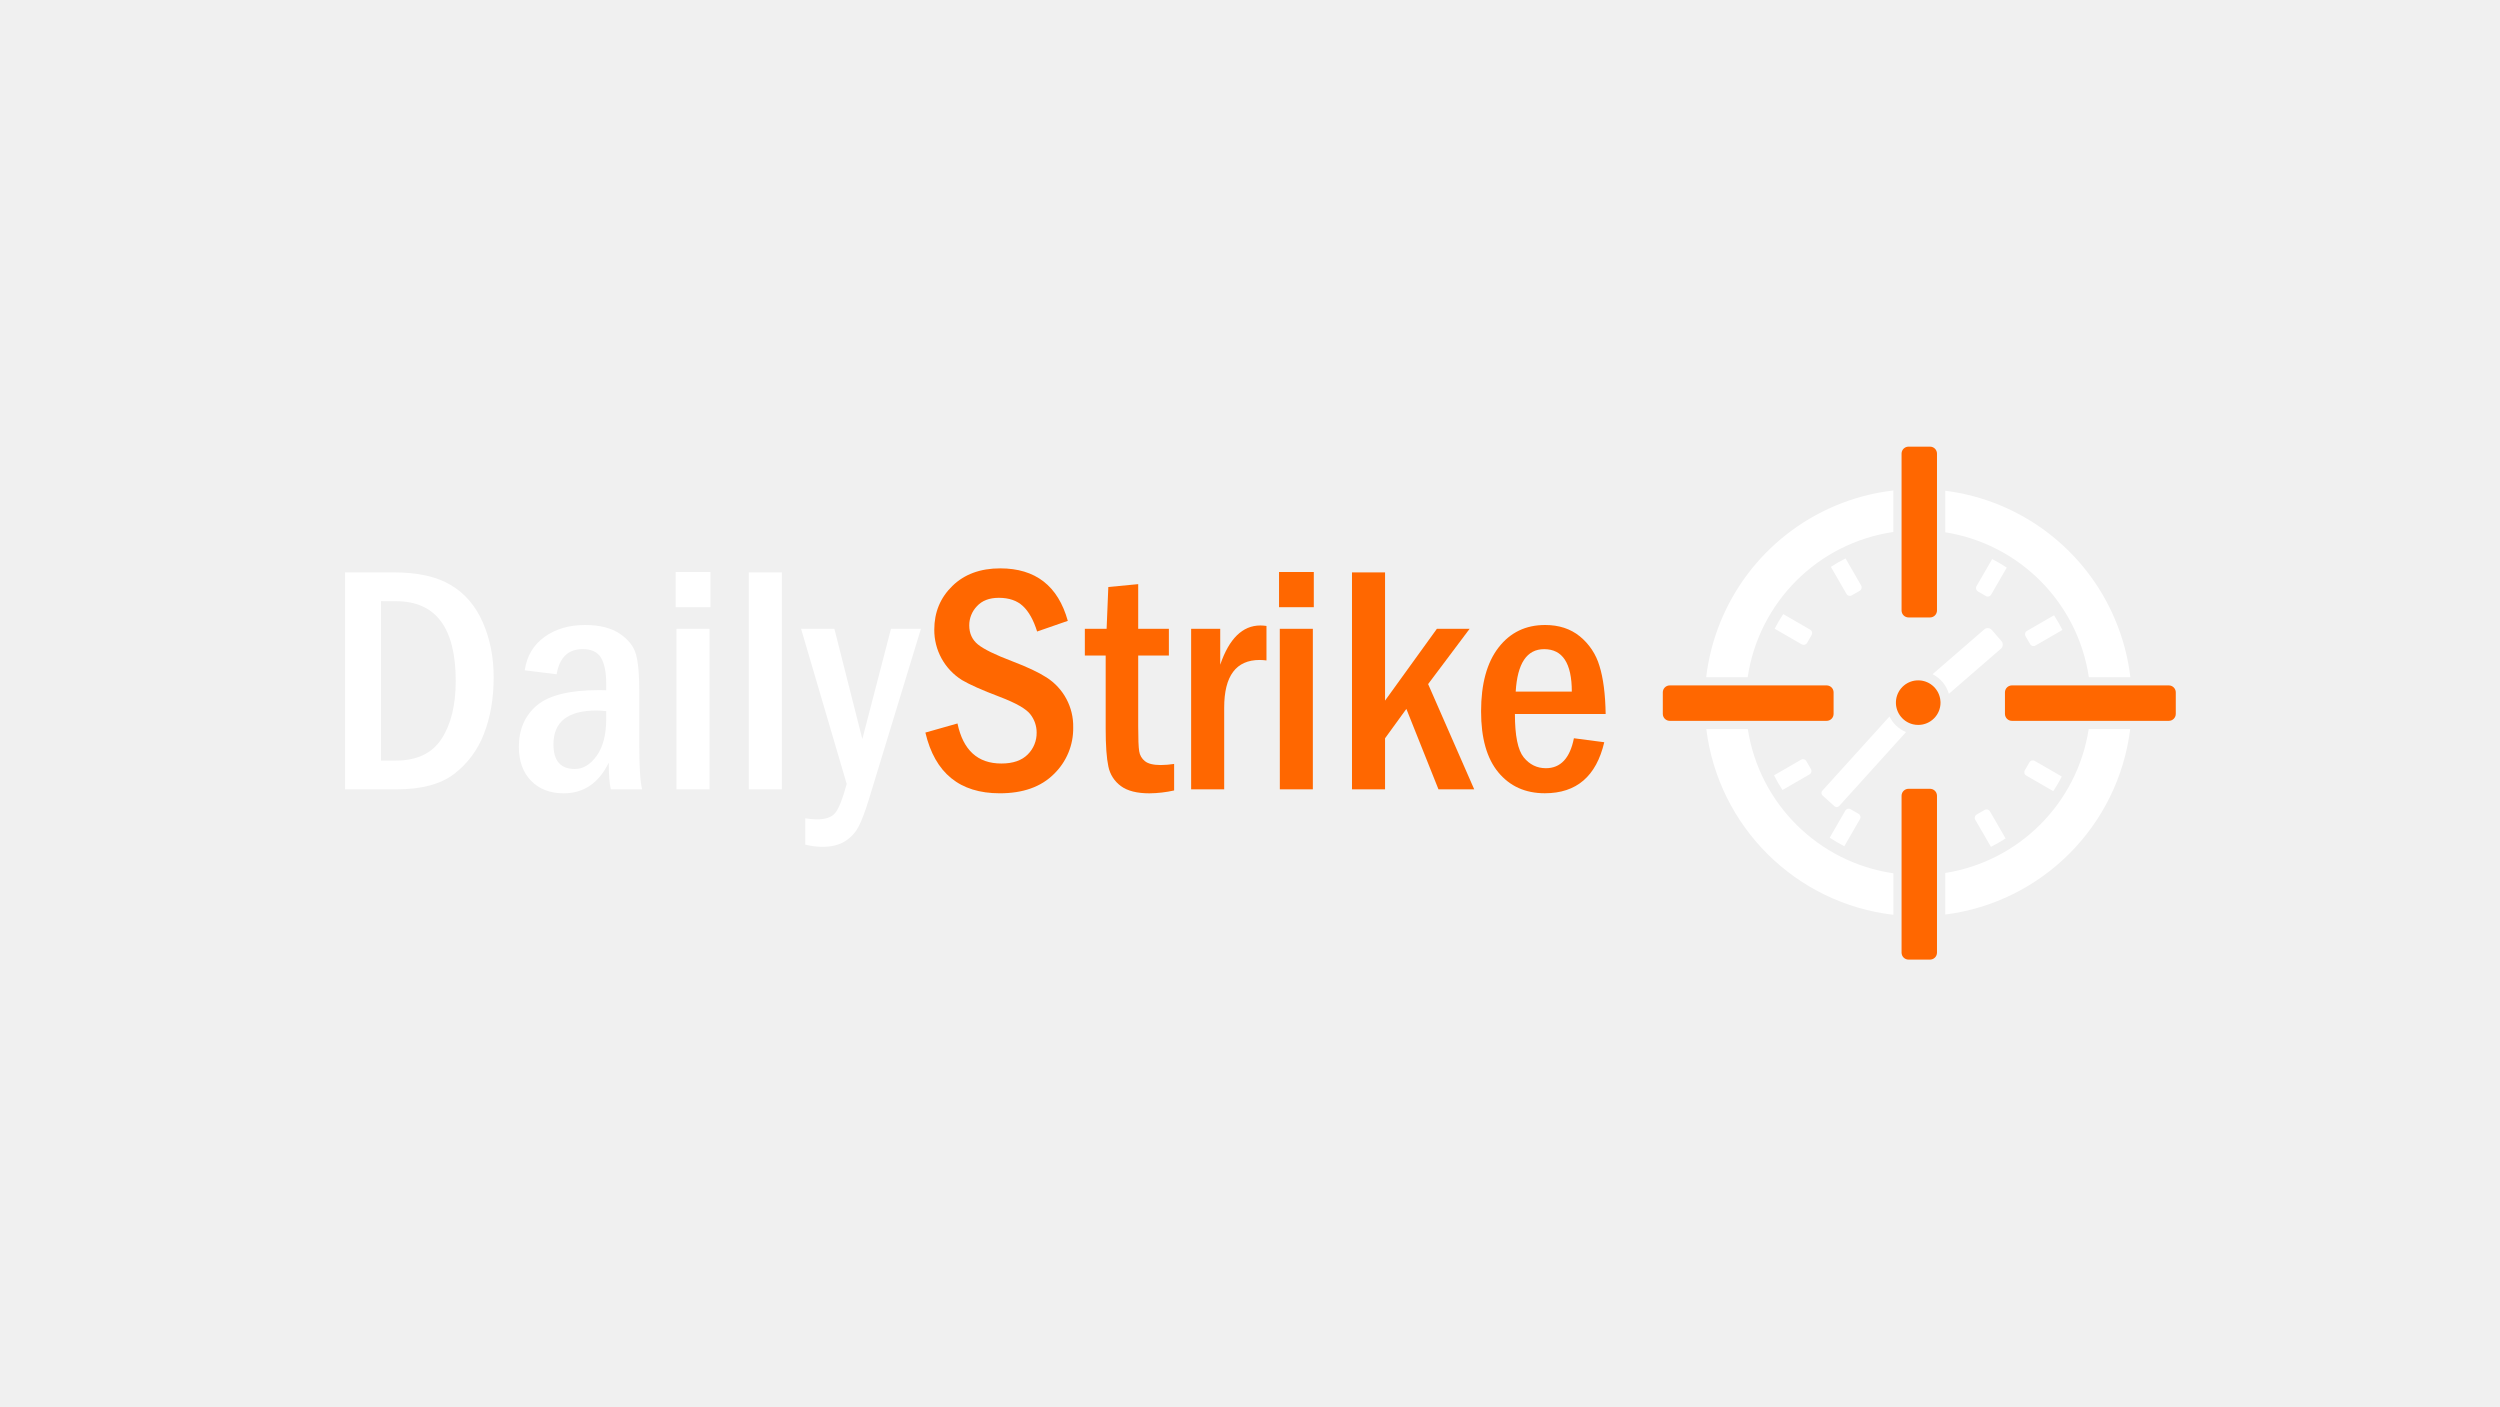
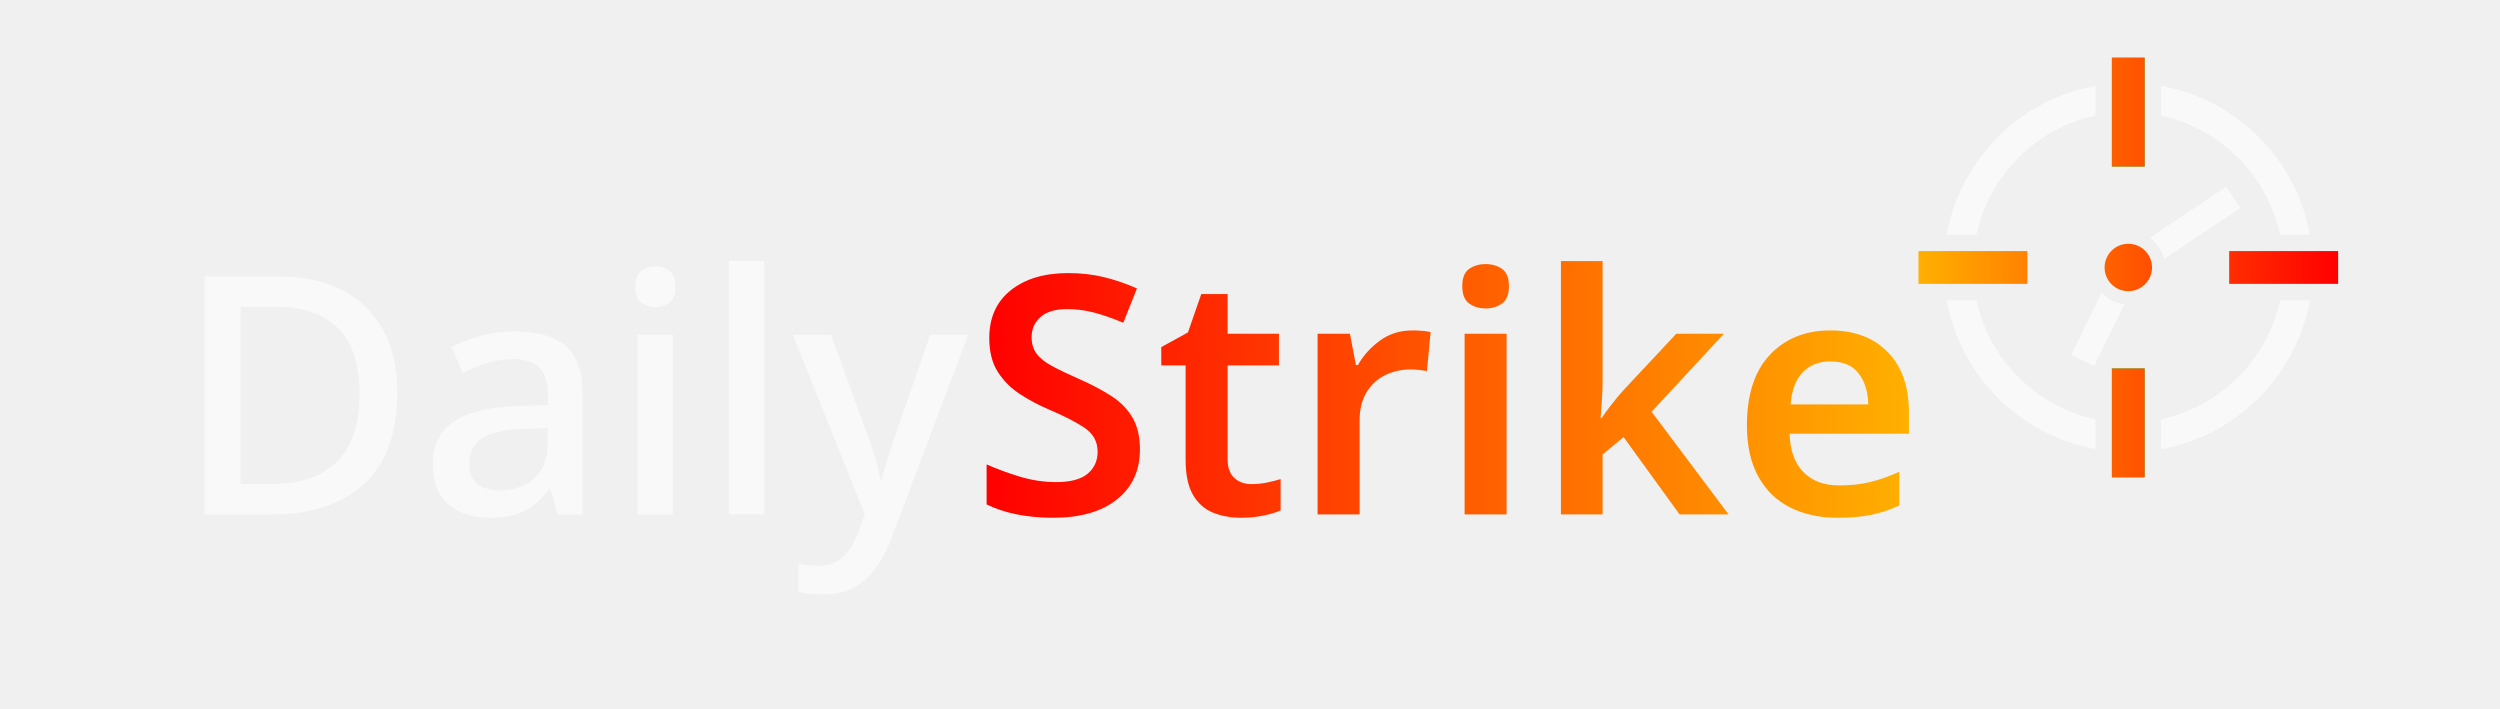
- <svg xmlns="http://www.w3.org/2000/svg" viewBox="0 0 1920 1080">
-   <defs>
-     <style>.cls-1{fill:#fff;}.cls-2{fill:#ff6700;}</style>
-   </defs>
-   <g id="Layer_6" data-name="Layer 6">
-     <path class="cls-1" d="M265,439.59h37.52q27.24,0,43.56,9.64t24.69,28.69q8.37,19.05,8.37,42.24,0,24.4-7.52,43.51a69.88,69.88,0,0,1-23,30.83q-15.46,11.71-44.05,11.72H265Zm27.59,22.1V584.12h11.5q24.11,0,35-16.66T350,523q0-61.28-45.87-61.27Z" />
-     <path class="cls-1" d="M427.49,517.84,403,514.79q2.44-16.48,15.18-25.64T449.4,480q16.58,0,26.51,6.65t12.5,15.81q2.55,9.15,2.55,27.71v42q0,25.51,2.2,34.06H469.11q-1.58-6.72-1.58-20.51Q456,609.27,432.92,609.27q-15.6,0-25-9.58t-9.44-26.07q0-20.13,13.83-31.86T460.21,530c1.14,0,2.93.05,5.36.13v-5q0-13.18-3.95-19.9t-14.18-6.71Q430.78,498.55,427.49,517.84Zm38.08,28.32c-3.24-.33-5.72-.49-7.42-.49q-33.11,0-33.1,26,0,18.93,16.43,18.92,9.6,0,16.85-10.25t7.24-28.2Z" />
-     <path class="cls-1" d="M545.65,466.32H518.92v-27h26.73Zm-26.12,16.61h25.39V606.22H519.53Z" />
-     <path class="cls-1" d="M575.07,439.59h25.39V606.22H575.07Z" />
-     <path class="cls-1" d="M615.23,482.93h25.58l21.46,84.68,22-84.68h23l-40,131.1q-4.4,14.28-8.05,21.12a29,29,0,0,1-10.38,11q-6.7,4.21-17.33,4.22a52.79,52.79,0,0,1-13.06-1.71V628.43a52,52,0,0,0,8.91.86q9.88,0,14-4.82t8.91-22.4Z" />
-     <path class="cls-2" d="M820.07,476.82,796.51,485q-4.15-13.25-10.93-19.56t-18.49-6.32q-10.87,0-16.79,6.43a21.12,21.12,0,0,0-5.92,14.75q0,9.19,6.66,14.63t26.55,13q17,6.46,26.12,12.33a44.39,44.39,0,0,1,20.51,38.45,48.62,48.62,0,0,1-14.84,35.77q-14.82,14.78-41.56,14.77-46.14,0-57.13-46.63l24.66-7q6.46,30.77,33.69,30.76,13.31,0,20.2-6.9a23.1,23.1,0,0,0,6.9-17,22.54,22.54,0,0,0-4.76-13.8q-4.75-6.35-23.68-13.55-20-7.56-28.87-12.82a45.27,45.27,0,0,1-21.3-38.81q0-19.91,13.85-33.45t36.81-13.55Q808.84,436.54,820.07,476.82Z" />
-     <path class="cls-2" d="M851.19,450.82l22.95-2.2v34.31H897.7v20.5H874.14V557.8q0,14.38.74,19.08a11.93,11.93,0,0,0,4.39,7.67q3.66,3,12.21,3a70.19,70.19,0,0,0,10.25-.85v20.37a90.9,90.9,0,0,1-19,2.21q-14.28,0-21.85-5.56a24.5,24.5,0,0,1-9.65-15.07q-2.07-9.52-2.07-29V503.43h-16v-20.5h16.72Z" />
-     <path class="cls-2" d="M914.79,482.93h22.34v27.58q10.29-30.15,30.87-30.15a34.29,34.29,0,0,1,4.65.37v26.49a45.82,45.82,0,0,0-5.14-.37q-27.33,0-27.33,36.62v62.75H914.79Z" />
-     <path class="cls-2" d="M1009,466.32H982.3v-27H1009Zm-26.12,16.61h25.39V606.22H982.91Z" />
-     <path class="cls-2" d="M1038.33,439.59h25.39v98.48l39.8-55.14h25.14l-31.86,42.45,35.4,80.84h-27.45l-24.66-61.79L1063.72,567v39.19h-25.39Z" />
-     <path class="cls-2" d="M1233.15,548.36h-69.7q0,24.95,6.76,33.28t17,8.34q17,0,21.55-23l23.31,3.05q-9.15,39.2-45.65,39.19-22.34,0-35.65-16t-13.3-46.88q0-31.74,13.43-49.07T1186.76,480q15.75,0,26.49,8.66a46.12,46.12,0,0,1,15.14,22.77Q1232.78,525.53,1233.15,548.36Zm-26-17.22q0-32.59-21.24-32.59-19.9,0-21.85,32.59Z" />
-     <path class="cls-2" d="M1408.2,531.75v16.5a5.35,5.35,0,0,1-5.35,5.36H1282.38a5.36,5.36,0,0,1-5.35-5.36v-16.5a5.36,5.36,0,0,1,5.35-5.36h120.47A5.35,5.35,0,0,1,1408.2,531.75Z" />
-     <path class="cls-2" d="M1671,531.75v16.5a5.36,5.36,0,0,1-5.36,5.36H1545.16a5.36,5.36,0,0,1-5.36-5.36v-16.5a5.36,5.36,0,0,1,5.36-5.36h120.46A5.36,5.36,0,0,1,1671,531.75Z" />
-     <path class="cls-2" d="M1487.61,611.15V731.62a5.37,5.37,0,0,1-5.36,5.36h-16.49a5.37,5.37,0,0,1-5.36-5.36V611.15a5.36,5.36,0,0,1,5.36-5.35h16.49A5.36,5.36,0,0,1,1487.61,611.15Z" />
-     <path class="cls-2" d="M1487.61,348.38V468.85a5.36,5.36,0,0,1-5.36,5.35h-16.49a5.36,5.36,0,0,1-5.36-5.35V348.38a5.37,5.37,0,0,1,5.36-5.36h16.49A5.37,5.37,0,0,1,1487.61,348.38Z" />
-     <path class="cls-1" d="M1409.34,388.49a164,164,0,0,0-99,131.58h31.88a132.53,132.53,0,0,1,111.88-111.51V376.69A162.53,162.53,0,0,0,1409.34,388.49Zm-67,171.44h-31.9a163.94,163.94,0,0,0,143.67,142.63V670.69A132.52,132.52,0,0,1,1342.31,559.93Zm261.79,0a132.54,132.54,0,0,1-110.17,110.52v31.92A164,164,0,0,0,1636,559.93Zm20.24-84.16a163.92,163.92,0,0,0-130.41-98.88V408.8a132.52,132.52,0,0,1,110.28,111.27h31.88A162.13,162.13,0,0,0,1624.34,475.77Z" />
-     <path class="cls-1" d="M1536.72,498.18l-40,34.67a24.63,24.63,0,0,0-12.48-15.07l39.64-34.38a4.14,4.14,0,0,1,5.84.41l7.39,8.53A4.14,4.14,0,0,1,1536.72,498.18Z" />
-     <path class="cls-1" d="M1463.82,562.24,1412.5,619a2.58,2.58,0,0,1-3.65.18l-9.13-8.25a2.59,2.59,0,0,1-.19-3.66l51.6-57A24.6,24.6,0,0,0,1463.82,562.24Z" />
-     <path class="cls-1" d="M1583.46,596.43a125.15,125.15,0,0,1-6.53,11.16,2.26,2.26,0,0,1-.35-.17l-20.45-11.81a2.92,2.92,0,0,1-1.08-4l3.57-6.18a2.92,2.92,0,0,1,4-1.07l20.44,11.8A2.7,2.7,0,0,1,1583.46,596.43Z" />
-     <path class="cls-1" d="M1583.94,483.77a4,4,0,0,1-.34.23l-20.45,11.81a2.94,2.94,0,0,1-4-1.08l-3.56-6.17a2.94,2.94,0,0,1,1.07-4l20.45-11.81a2.17,2.17,0,0,1,.41-.19A124.23,124.23,0,0,1,1583.94,483.77Z" />
-     <path class="cls-1" d="M1541.17,435.9a2.26,2.26,0,0,1-.17.35l-11.81,20.45a2.93,2.93,0,0,1-4,1.08l-6.17-3.57a3,3,0,0,1-1.08-4l11.81-20.44a3.77,3.77,0,0,1,.26-.39A123.91,123.91,0,0,1,1541.17,435.9Z" />
-     <path class="cls-1" d="M1428.31,453.68l-6.18,3.57a2.93,2.93,0,0,1-4-1.07l-11.8-20.45a2.22,2.22,0,0,1-.2-.41,124.23,124.23,0,0,1,11.22-6.43,4,4,0,0,1,.23.34l11.8,20.45A2.91,2.91,0,0,1,1428.31,453.68Z" />
-     <path class="cls-1" d="M1391.35,487.65l-3.56,6.17a3,3,0,0,1-4,1.08l-20.45-11.81a3.62,3.62,0,0,1-.38-.26,119.35,119.35,0,0,1,6.53-11.17,2.92,2.92,0,0,1,.36.17l20.44,11.81A2.93,2.93,0,0,1,1391.35,487.65Z" />
-     <path class="cls-1" d="M1389.76,594.7l-20.45,11.8a2.22,2.22,0,0,1-.41.2,124.23,124.23,0,0,1-6.43-11.22,4,4,0,0,1,.34-.23l20.44-11.81a2.93,2.93,0,0,1,4,1.08l3.57,6.18A2.93,2.93,0,0,1,1389.76,594.7Z" />
-     <path class="cls-1" d="M1428.47,629.05l-11.8,20.45a3.28,3.28,0,0,1-.27.38,122,122,0,0,1-11.17-6.53,3,3,0,0,1,.18-.36l11.81-20.45a2.93,2.93,0,0,1,4-1.07l6.18,3.57A2.93,2.93,0,0,1,1428.47,629.05Z" />
-     <path class="cls-1" d="M1540.28,643.93a123,123,0,0,1-11.23,6.43c-.07-.11-.15-.22-.22-.34L1517,629.57a2.93,2.93,0,0,1,1.08-4l6.17-3.57a2.94,2.94,0,0,1,4,1.07l11.81,20.45A2.17,2.17,0,0,1,1540.28,643.93Z" />
-     <path class="cls-2" d="M1490.32,539.63a17.11,17.11,0,0,1-17.12,17.11,17.41,17.41,0,0,1-4-.46,17.12,17.12,0,1,1,21.06-17.82C1490.3,538.84,1490.32,539.23,1490.32,539.63Z" />
+ <svg xmlns="http://www.w3.org/2000/svg" version="1.1" id="Layer_1" x="0px" y="0px" width="600px" height="170px" viewBox="0 0 600 170" style="enable-background:new 0 0 600 170;" xml:space="preserve">
+   <style type="text/css">
+ 	.st0{fill:#F9F9F9;}
+ 	.st1{fill:url(#SVGID_1_);}
+ 	.st2{fill:url(#SVGID_00000086656501278928355160000013420383080230663584_);}
+ 	.st3{fill:url(#SVGID_00000078743171472274483870000014531906073522884502_);}
+ 	.st4{fill:url(#SVGID_00000146471519044275429980000012229684710233462162_);}
+ 	.st5{fill:url(#SVGID_00000081613860594430573070000004612561426469698951_);}
+ 	.st6{fill:url(#SVGID_00000067227607490998084920000008937117183830522000_);}
+ 	.st7{fill:#F4F4F4;}
+ 	.st8{fill:#00F76A;}
+ 	.st9{fill:url(#SVGID_00000007427193170889101350000006992138433543860158_);}
+ </style>
+   <g>
+     <path class="st0" d="M95.336,94.342c0,9.654-2.654,16.921-7.96,21.801c-5.308,4.88-12.733,7.32-22.28,7.32h-16V66.342h17.68   c5.812,0,10.853,1.068,15.12,3.2c4.266,2.134,7.573,5.267,9.92,9.4C94.162,83.076,95.336,88.21,95.336,94.342z M86.296,94.582   c0-7.199-1.747-12.492-5.24-15.88c-3.494-3.386-8.44-5.08-14.84-5.08h-8.48v42.561h6.96   C79.096,116.183,86.296,108.982,86.296,94.582z" />
+     <path class="st0" d="M123.655,79.542c5.386,0,9.426,1.188,12.12,3.56c2.692,2.374,4.04,6.094,4.04,11.16v29.2h-6l-1.68-6h-0.32   c-1.868,2.347-3.828,4.066-5.88,5.159c-2.054,1.093-4.894,1.641-8.52,1.641c-3.894,0-7.12-1.053-9.68-3.16   c-2.56-2.106-3.84-5.4-3.84-9.88c0-4.373,1.652-7.707,4.96-10c3.306-2.293,8.4-3.547,15.28-3.76l7.36-0.24v-2.4   c0-3.146-0.72-5.372-2.16-6.68c-1.44-1.307-3.468-1.96-6.08-1.96c-2.188,0-4.294,0.319-6.32,0.96   c-2.028,0.64-3.974,1.414-5.84,2.32l-2.72-6.16c2.026-1.066,4.36-1.96,7-2.681C118.015,79.902,120.775,79.542,123.655,79.542z    M125.655,102.902c-4.907,0.214-8.307,1.027-10.2,2.439c-1.894,1.414-2.84,3.4-2.84,5.961c0,2.24,0.667,3.867,2,4.88   c1.333,1.014,3.066,1.52,5.2,1.52c3.306,0,6.066-0.933,8.28-2.8c2.213-1.866,3.32-4.666,3.32-8.4v-3.76L125.655,102.902z" />
+     <path class="st0" d="M157.334,63.942c1.28,0,2.4,0.374,3.36,1.12c0.96,0.747,1.44,2,1.44,3.76c0,1.708-0.48,2.948-1.44,3.72   c-0.96,0.774-2.08,1.16-3.36,1.16c-1.388,0-2.547-0.386-3.48-1.16c-0.934-0.772-1.4-2.013-1.4-3.72c0-1.76,0.466-3.013,1.4-3.76   C154.787,64.316,155.946,63.942,157.334,63.942z M161.494,80.342v43.121h-8.48V80.342H161.494z" />
+     <path class="st0" d="M183.414,123.463h-8.48V62.662h8.48V123.463z" />
+     <path class="st0" d="M190.292,80.342h9.12l8.96,24.48c0.692,1.867,1.292,3.668,1.8,5.4c0.506,1.733,0.893,3.428,1.16,5.08h0.32   c0.266-1.387,0.68-3.013,1.24-4.881c0.56-1.865,1.186-3.76,1.88-5.68l8.48-24.4h9.12l-18.48,48.96c-1.548,4.16-3.614,7.426-6.2,9.8   c-2.587,2.372-5.96,3.56-10.12,3.56c-1.333,0-2.48-0.067-3.44-0.199c-0.96-0.135-1.788-0.28-2.48-0.44v-6.72   c0.533,0.105,1.226,0.212,2.08,0.319c0.853,0.106,1.732,0.16,2.64,0.16c2.452,0,4.426-0.707,5.92-2.12   c1.492-1.414,2.666-3.268,3.52-5.56l1.76-4.64L190.292,80.342z" />
  </g>
+   <g>
+     <g>
+       <g>
+         <linearGradient id="SVGID_1_" gradientUnits="userSpaceOnUse" x1="236.786" y1="93.462" x2="458.143" y2="93.462">
+           <stop offset="0" style="stop-color:#FF0000" />
+           <stop offset="1" style="stop-color:#FFB000" />
+         </linearGradient>
+         <path class="st1" d="M273.586,107.862c0,5.067-1.84,9.067-5.52,12c-3.68,2.934-8.774,4.4-15.28,4.4c-6.293,0-11.627-1.066-16-3.2     v-9.6c2.4,1.066,5.04,2.039,7.92,2.92c2.88,0.88,5.812,1.319,8.8,1.319c3.413,0,5.92-0.666,7.52-2c1.6-1.332,2.4-3.093,2.4-5.28     c0-2.399-1.014-4.292-3.04-5.68c-2.027-1.386-4.987-2.906-8.88-4.56c-2.348-1.013-4.587-2.213-6.72-3.601     c-2.134-1.386-3.894-3.146-5.28-5.279c-1.388-2.133-2.08-4.853-2.08-8.16c0-4.906,1.72-8.732,5.16-11.48     c3.44-2.746,8.04-4.12,13.8-4.12c3.04,0,5.88,0.32,8.52,0.96s5.292,1.547,7.96,2.72l-3.28,8.24c-2.4-1.012-4.68-1.812-6.84-2.4     c-2.16-0.586-4.387-0.88-6.68-0.88c-2.774,0-4.88,0.627-6.32,1.88c-1.44,1.254-2.16,2.867-2.16,4.84c0,1.6,0.4,2.934,1.2,4     c0.8,1.067,2.04,2.054,3.72,2.96c1.68,0.907,3.853,1.947,6.52,3.12c3.04,1.334,5.652,2.72,7.84,4.16     c2.187,1.439,3.853,3.174,5,5.199C273.013,102.37,273.586,104.876,273.586,107.862z" />
+         <linearGradient id="SVGID_00000015354347282122438680000006838828815981255045_" gradientUnits="userSpaceOnUse" x1="236.786" y1="93.462" x2="458.143" y2="93.462">
+           <stop offset="0" style="stop-color:#FF0000" />
+           <stop offset="1" style="stop-color:#FFB000" />
+         </linearGradient>
+         <path style="fill:url(#SVGID_00000015354347282122438680000006838828815981255045_);" d="M300.385,116.183     c1.227,0,2.441-0.12,3.64-0.36c1.2-0.24,2.307-0.52,3.32-0.84v7.52c-1.067,0.48-2.454,0.895-4.16,1.24     c-1.707,0.347-3.494,0.521-5.36,0.521c-2.454,0-4.694-0.414-6.72-1.24c-2.027-0.826-3.627-2.253-4.8-4.28     c-1.174-2.026-1.76-4.853-1.76-8.479V87.702h-5.84v-4.399l6.4-3.521l3.2-9.2h6.32v9.52h12.32v7.6h-12.32v22.48     c0,2.027,0.533,3.533,1.6,4.52C297.292,115.689,298.678,116.183,300.385,116.183z" />
+         <linearGradient id="SVGID_00000088835016747138824690000004868103329002204861_" gradientUnits="userSpaceOnUse" x1="236.786" y1="93.462" x2="458.143" y2="93.462">
+           <stop offset="0" style="stop-color:#FF0000" />
+           <stop offset="1" style="stop-color:#FFB000" />
+         </linearGradient>
+         <path style="fill:url(#SVGID_00000088835016747138824690000004868103329002204861_);" d="M338.945,79.303     c0.692,0,1.452,0.027,2.279,0.08c0.826,0.054,1.533,0.16,2.12,0.32l-0.88,9.36c-0.534-0.106-1.174-0.2-1.92-0.28     c-0.747-0.08-1.414-0.12-2-0.12c-2.134,0-4.134,0.44-6,1.32c-1.867,0.88-3.374,2.24-4.521,4.08c-1.147,1.84-1.72,4.147-1.72,6.92     v22.48h-10.08v-43.36h7.761l1.439,7.52h0.48c1.279-2.292,3.04-4.252,5.279-5.88C333.425,80.116,336.011,79.303,338.945,79.303z" />
+         <linearGradient id="SVGID_00000065069007287029780750000005696770270896632233_" gradientUnits="userSpaceOnUse" x1="236.786" y1="93.462" x2="458.143" y2="93.462">
+           <stop offset="0" style="stop-color:#FF0000" />
+           <stop offset="1" style="stop-color:#FFB000" />
+         </linearGradient>
+         <path style="fill:url(#SVGID_00000065069007287029780750000005696770270896632233_);" d="M356.545,63.382     c1.546,0,2.866,0.388,3.96,1.16c1.092,0.774,1.64,2.147,1.64,4.12c0,1.974-0.548,3.36-1.64,4.16c-1.094,0.8-2.414,1.2-3.96,1.2     c-1.548,0-2.868-0.4-3.96-1.2c-1.094-0.8-1.641-2.186-1.641-4.16c0-1.972,0.547-3.346,1.641-4.12     C353.677,63.77,354.997,63.382,356.545,63.382z M361.585,80.103v43.36h-10.08v-43.36H361.585z" />
+         <linearGradient id="SVGID_00000119101517318684767970000008474421896201735059_" gradientUnits="userSpaceOnUse" x1="236.786" y1="93.462" x2="458.143" y2="93.462">
+           <stop offset="0" style="stop-color:#FF0000" />
+           <stop offset="1" style="stop-color:#FFB000" />
+         </linearGradient>
+         <path style="fill:url(#SVGID_00000119101517318684767970000008474421896201735059_);" d="M384.623,91.543     c0,1.387-0.054,2.854-0.16,4.399c-0.107,1.548-0.213,3.014-0.319,4.399h0.24c0.64-0.959,1.439-2.052,2.399-3.279     c0.96-1.227,1.866-2.32,2.72-3.28l12.801-13.68h11.439l-17.359,18.72l18.479,24.641h-11.76l-13.44-18.561l-5.04,4.16v14.4h-10     V62.662h10V91.543z" />
+         <linearGradient id="SVGID_00000039850138515200666300000006178386097346289824_" gradientUnits="userSpaceOnUse" x1="236.786" y1="93.462" x2="458.143" y2="93.462">
+           <stop offset="0" style="stop-color:#FF0000" />
+           <stop offset="1" style="stop-color:#FFB000" />
+         </linearGradient>
+         <path style="fill:url(#SVGID_00000039850138515200666300000006178386097346289824_);" d="M439.263,79.303     c5.812,0,10.413,1.733,13.801,5.2c3.386,3.467,5.079,8.293,5.079,14.48v5.12h-28.64c0.106,3.947,1.2,7,3.28,9.16     c2.08,2.159,4.96,3.239,8.64,3.239c2.772,0,5.28-0.279,7.521-0.84c2.239-0.56,4.532-1.372,6.88-2.439v8.08     c-2.134,1.014-4.348,1.76-6.641,2.24c-2.293,0.479-5.04,0.72-8.239,0.72c-4.214,0-7.96-0.812-11.24-2.44     c-3.28-1.626-5.84-4.092-7.68-7.4c-1.841-3.306-2.761-7.412-2.761-12.319c0-7.413,1.84-13.066,5.521-16.96     C428.463,81.25,433.289,79.303,439.263,79.303z M439.263,86.742c-2.72,0-4.92,0.867-6.6,2.6c-1.68,1.734-2.654,4.309-2.92,7.721     h18.64c-0.054-2.986-0.813-5.453-2.28-7.4C444.636,87.716,442.355,86.742,439.263,86.742z" />
+       </g>
+     </g>
+   </g>
+   <path class="st0" d="M547.23,72.075c-3.072,14.249-14.318,25.495-28.567,28.567v7.133c18.117-3.247,32.453-17.583,35.709-35.7  H547.23z M474.342,72.075h-7.133c3.256,18.117,17.583,32.444,35.7,35.7v-7.142C488.661,97.562,477.414,86.315,474.342,72.075z   M518.663,20.613v7.133c14.248,3.072,25.495,14.318,28.567,28.576h7.142C551.116,38.196,536.78,23.86,518.663,20.613z   M467.209,56.322h7.133c3.072-14.248,14.319-25.495,28.567-28.567v-7.141C484.792,23.869,470.465,38.196,467.209,56.322z" />
+   <circle class="st7" cx="510.79" cy="64.195" r="4.376" />
+   <rect x="506.851" y="88.409" class="st8" width="7.877" height="26.145" />
+   <path class="st0" d="M537.699,49.898l-18.318,12.244c-0.49-2.083-1.724-3.877-3.405-5.094l18.318-12.244L537.699,49.898z" />
+   <path class="st0" d="M509.876,72.986l-7.299,14.861l-5.496-2.704l7.317-14.861C505.806,71.769,507.723,72.758,509.876,72.986z" />
+   <rect x="506.851" y="13.836" transform="matrix(-1 -8.983093e-11 8.983093e-11 -1 1021.579 53.8167)" class="st8" width="7.877" height="26.145" />
+   <linearGradient id="SVGID_00000059280853338311200100000008409060845074529181_" gradientUnits="userSpaceOnUse" x1="-8775.1" y1="-9941.283" x2="-8674.383" y2="-9941.283" gradientTransform="matrix(-1 0 0 -1 -8213.951 -9877.089)">
+     <stop offset="0" style="stop-color:#FF0000" />
+     <stop offset="1" style="stop-color:#FFB000" />
+   </linearGradient>
+   <path style="fill:url(#SVGID_00000059280853338311200100000008409060845074529181_);" d="M505.101,64.195  c0-3.142,2.547-5.689,5.689-5.689s5.689,2.547,5.689,5.689s-2.547,5.689-5.689,5.689S505.101,67.337,505.101,64.195z   M486.575,68.133v-7.877h-26.145v7.877H486.575z M535.004,60.256v7.877h26.145v-7.877H535.004z M506.851,39.981h7.877V13.836h-7.877  V39.981z M514.728,88.409h-7.877v26.145h7.877V88.409z" />
</svg>
